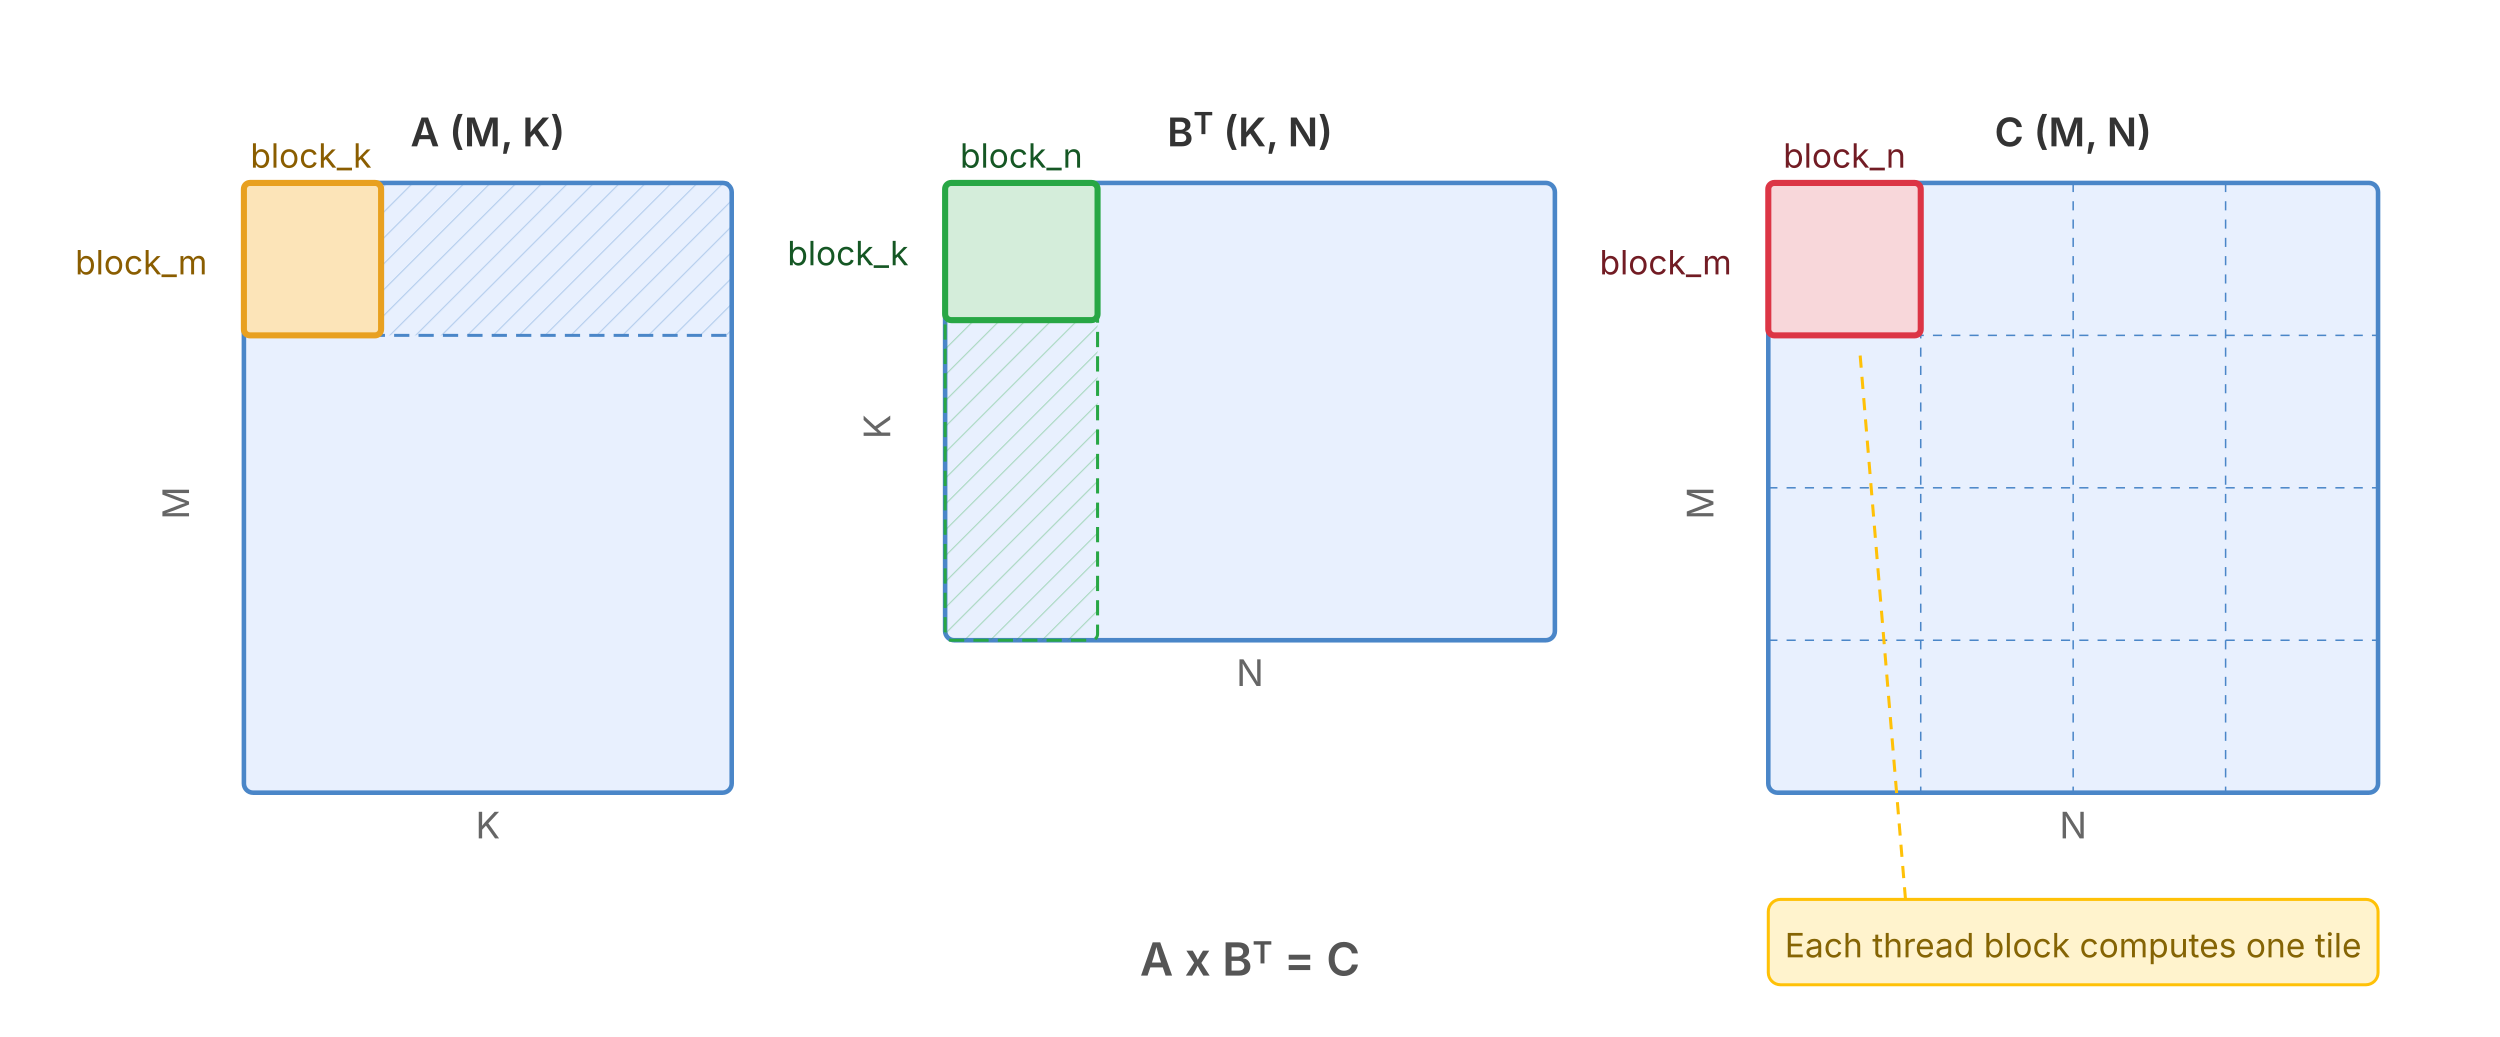
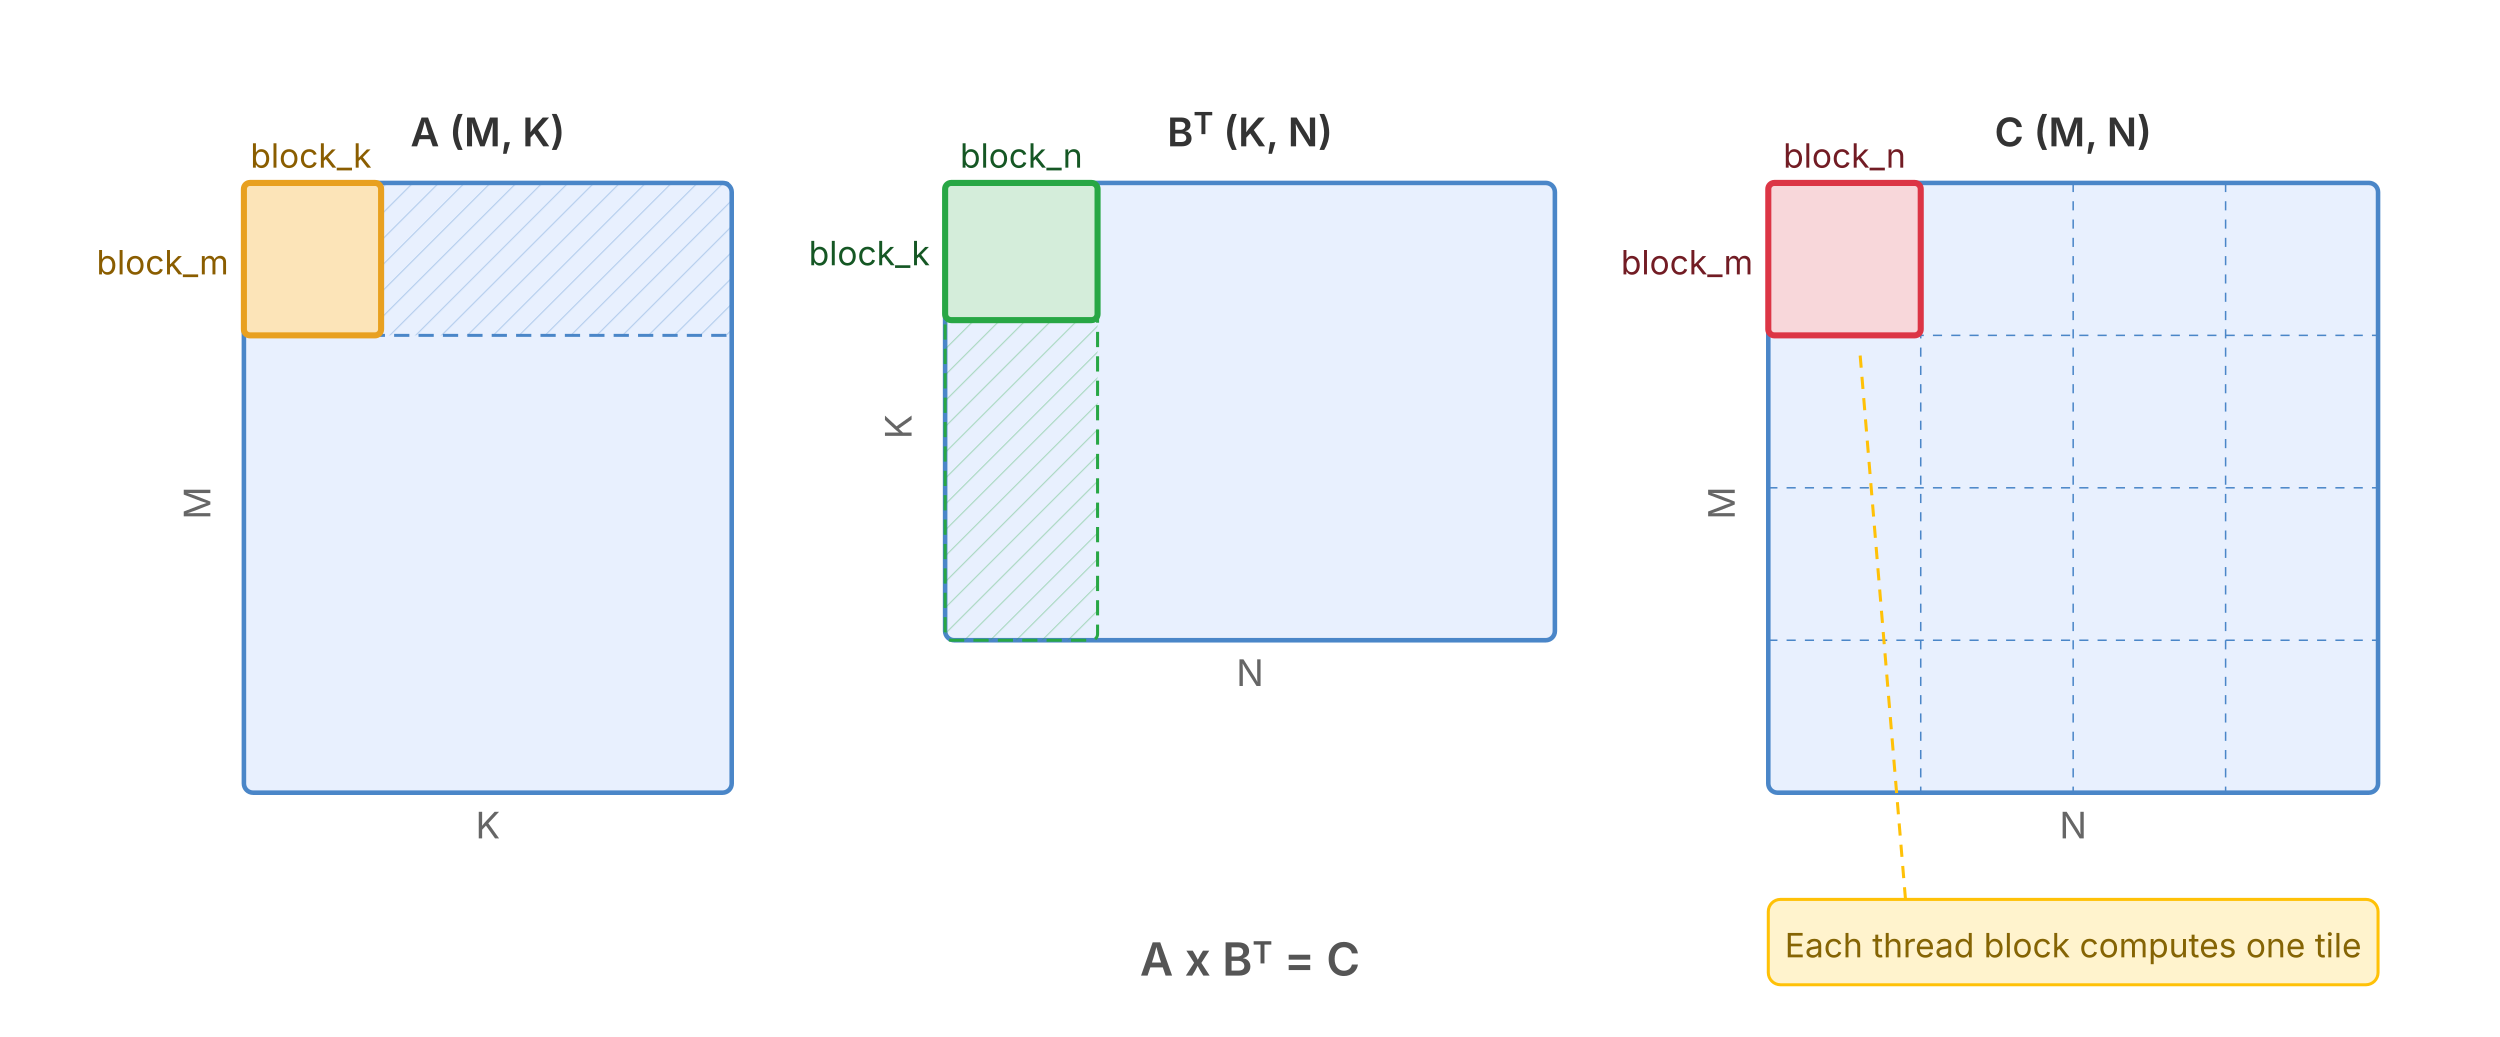
<svg xmlns="http://www.w3.org/2000/svg" viewBox="0 0 820 340" font-family="Inter, Helvetica, Arial, sans-serif" font-size="13">
  <defs>
    <pattern id="hatch-a" patternUnits="userSpaceOnUse" width="6" height="6" patternTransform="rotate(45)">
      <line x1="0" y1="0" x2="0" y2="6" stroke="#4a86c8" stroke-width="0.8" stroke-opacity="0.3" />
    </pattern>
    <pattern id="hatch-b" patternUnits="userSpaceOnUse" width="6" height="6" patternTransform="rotate(45)">
      <line x1="0" y1="0" x2="0" y2="6" stroke="#28a745" stroke-width="0.8" stroke-opacity="0.3" />
    </pattern>
  </defs>
  <rect x="80" y="60" width="160" height="200" rx="3" fill="#e8f0fe" stroke="#4a86c8" stroke-width="1.5" />
  <text x="160" y="48" text-anchor="middle" font-weight="600" fill="#333">A (M, K)</text>
  <rect x="80" y="60" width="160" height="50" rx="2" fill="url(#hatch-a)" stroke="#4a86c8" stroke-width="1" stroke-dasharray="5,3" />
  <rect x="80" y="60" width="45" height="50" rx="2" fill="#fce4b8" stroke="#e8a020" stroke-width="2" />
-   <text x="68" y="90" text-anchor="end" font-size="11" fill="#8a5d00">block_m</text>
+   <text x="75" y="90" text-anchor="end" font-size="11" fill="#8a5d00">block_m</text>
  <text x="102" y="55" text-anchor="middle" font-size="11" fill="#8a5d00">block_k</text>
-   <text x="62" y="165" text-anchor="middle" font-size="12" fill="#666" transform="rotate(-90,62,165)">M</text>
+   <text x="69" y="165" text-anchor="middle" font-size="12" fill="#666" transform="rotate(-90,69,165)">M</text>
  <text x="160" y="275" text-anchor="middle" font-size="12" fill="#666">K</text>
  <rect x="310" y="60" width="200" height="150" rx="3" fill="#e8f0fe" stroke="#4a86c8" stroke-width="1.5" />
  <text x="410" y="48" text-anchor="middle" font-weight="600" fill="#333">B<tspan font-size="10" baseline-shift="super">T</tspan> (K, N)</text>
  <rect x="310" y="60" width="50" height="150" rx="2" fill="url(#hatch-b)" stroke="#28a745" stroke-width="1" stroke-dasharray="5,3" />
  <rect x="310" y="60" width="50" height="45" rx="2" fill="#d4edda" stroke="#28a745" stroke-width="2" />
-   <text x="298" y="87" text-anchor="end" font-size="11" fill="#155724">block_k</text>
+   <text x="305" y="87" text-anchor="end" font-size="11" fill="#155724">block_k</text>
  <text x="335" y="55" text-anchor="middle" font-size="11" fill="#155724">block_n</text>
-   <text x="292" y="140" text-anchor="middle" font-size="12" fill="#666" transform="rotate(-90,292,140)">K</text>
+   <text x="299" y="140" text-anchor="middle" font-size="12" fill="#666" transform="rotate(-90,299,140)">K</text>
  <text x="410" y="225" text-anchor="middle" font-size="12" fill="#666">N</text>
  <rect x="580" y="60" width="200" height="200" rx="3" fill="#e8f0fe" stroke="#4a86c8" stroke-width="1.5" />
  <text x="680" y="48" text-anchor="middle" font-weight="600" fill="#333">C (M, N)</text>
  <line x1="630" y1="60" x2="630" y2="260" stroke="#4a86c8" stroke-width="0.5" stroke-dasharray="3,3" />
  <line x1="680" y1="60" x2="680" y2="260" stroke="#4a86c8" stroke-width="0.5" stroke-dasharray="3,3" />
  <line x1="730" y1="60" x2="730" y2="260" stroke="#4a86c8" stroke-width="0.5" stroke-dasharray="3,3" />
  <line x1="580" y1="110" x2="780" y2="110" stroke="#4a86c8" stroke-width="0.5" stroke-dasharray="3,3" />
  <line x1="580" y1="160" x2="780" y2="160" stroke="#4a86c8" stroke-width="0.5" stroke-dasharray="3,3" />
  <line x1="580" y1="210" x2="780" y2="210" stroke="#4a86c8" stroke-width="0.5" stroke-dasharray="3,3" />
  <rect x="580" y="60" width="50" height="50" rx="2" fill="#f8d7da" stroke="#dc3545" stroke-width="2" />
-   <text x="568" y="90" text-anchor="end" font-size="11" fill="#721c24">block_m</text>
+   <text x="575" y="90" text-anchor="end" font-size="11" fill="#721c24">block_m</text>
  <text x="605" y="55" text-anchor="middle" font-size="11" fill="#721c24">block_n</text>
-   <text x="562" y="165" text-anchor="middle" font-size="12" fill="#666" transform="rotate(-90,562,165)">M</text>
+   <text x="569" y="165" text-anchor="middle" font-size="12" fill="#666" transform="rotate(-90,569,165)">M</text>
  <text x="680" y="275" text-anchor="middle" font-size="12" fill="#666">N</text>
  <rect x="580" y="295" width="200" height="28" rx="4" fill="#fff3cd" stroke="#ffc107" stroke-width="1" />
  <text x="680" y="314" text-anchor="middle" font-size="11" fill="#856404">Each thread block computes one tile</text>
  <line x1="625" y1="295" x2="610" y2="115" stroke="#ffc107" stroke-width="1" stroke-dasharray="4,3" />
  <text x="410" y="320" text-anchor="middle" font-size="15" font-weight="600" fill="#555">A  x  B<tspan font-size="10" baseline-shift="super">T</tspan>  =  C</text>
</svg>
